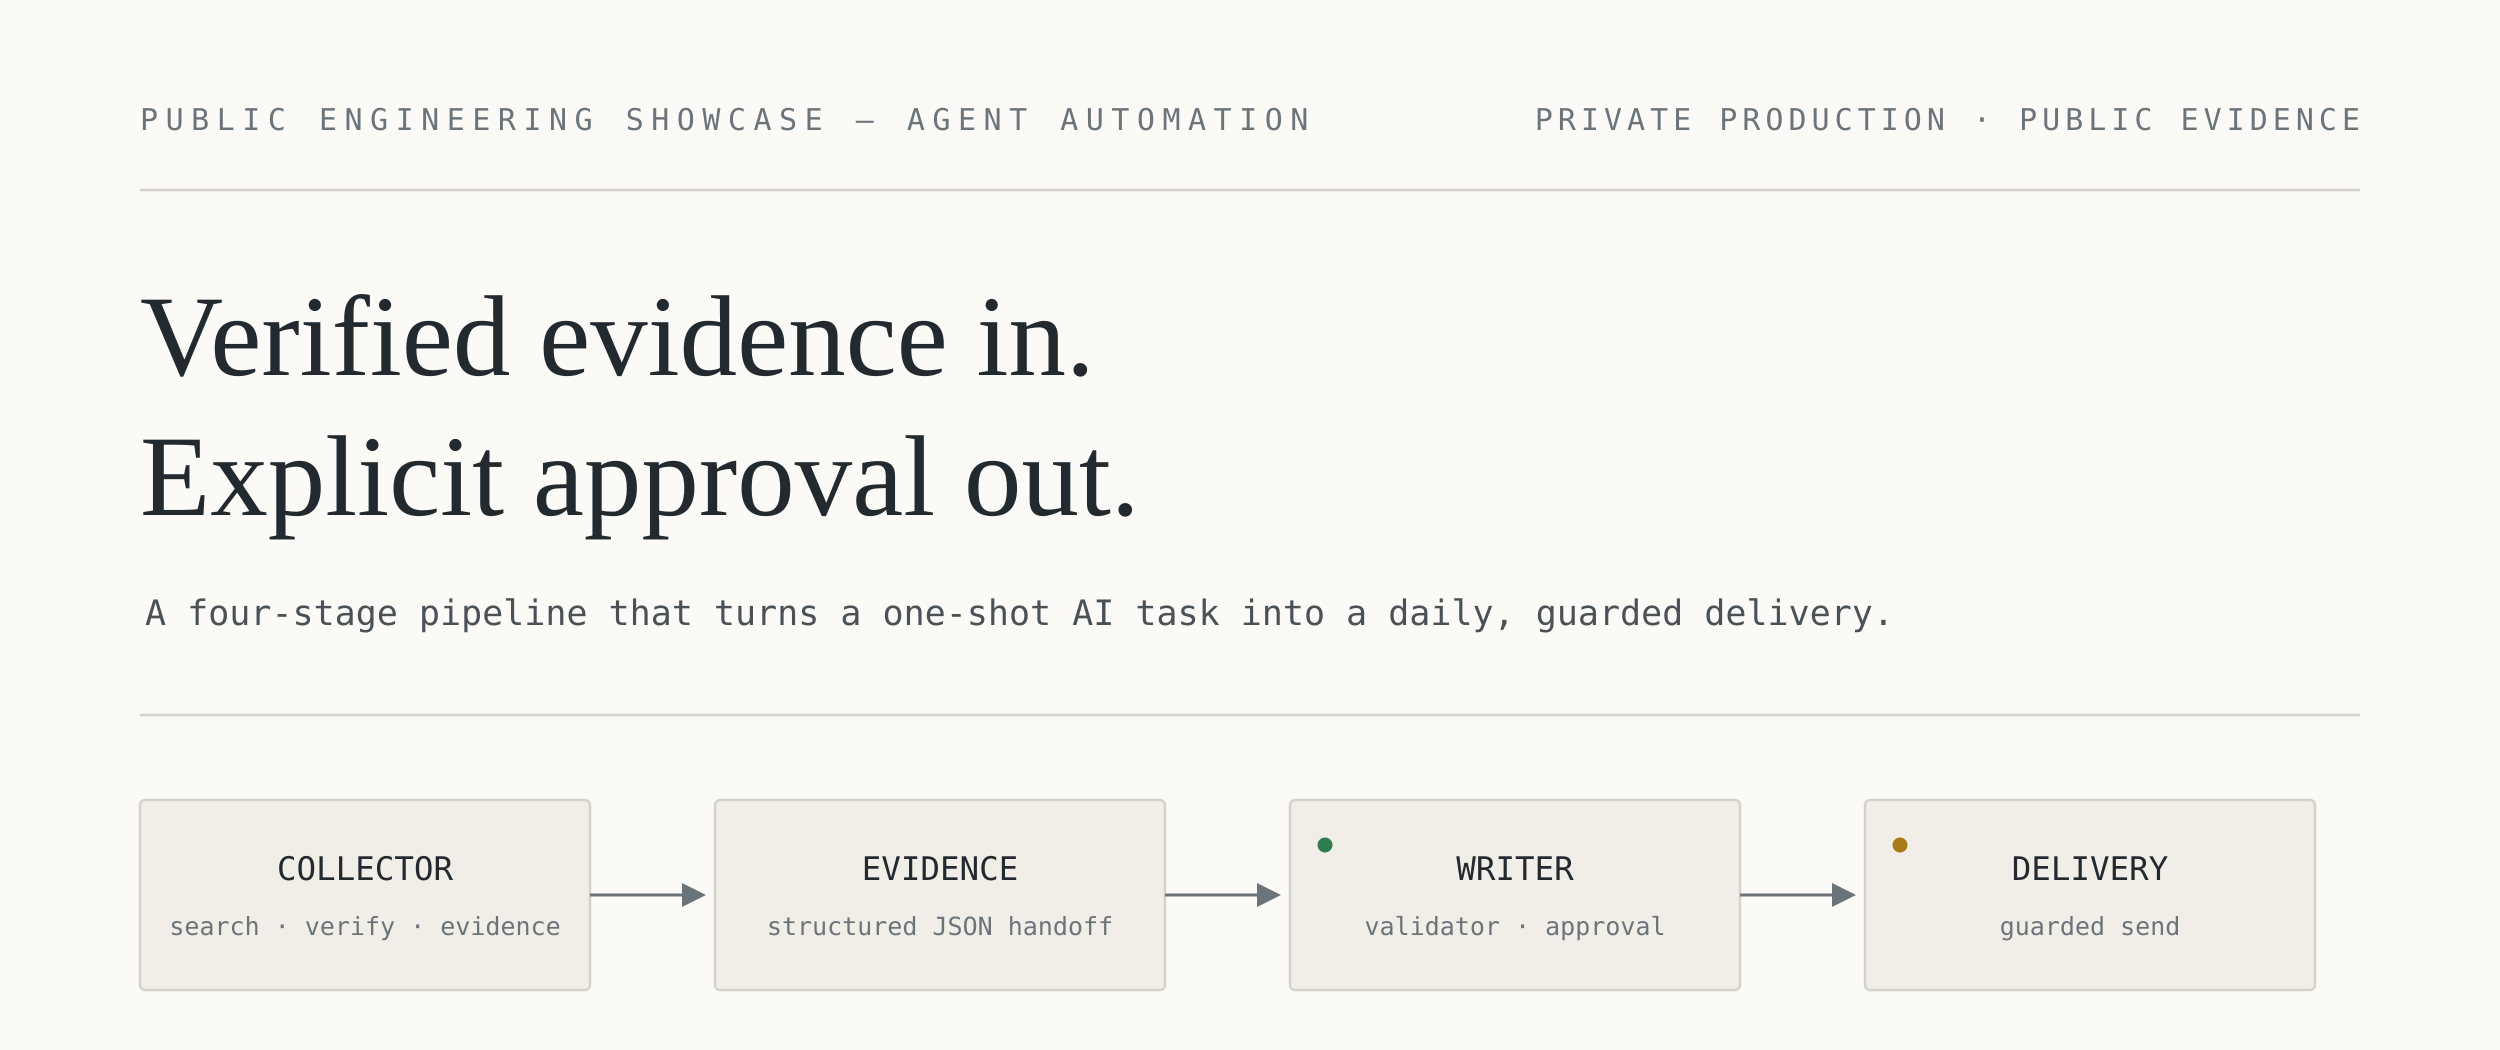
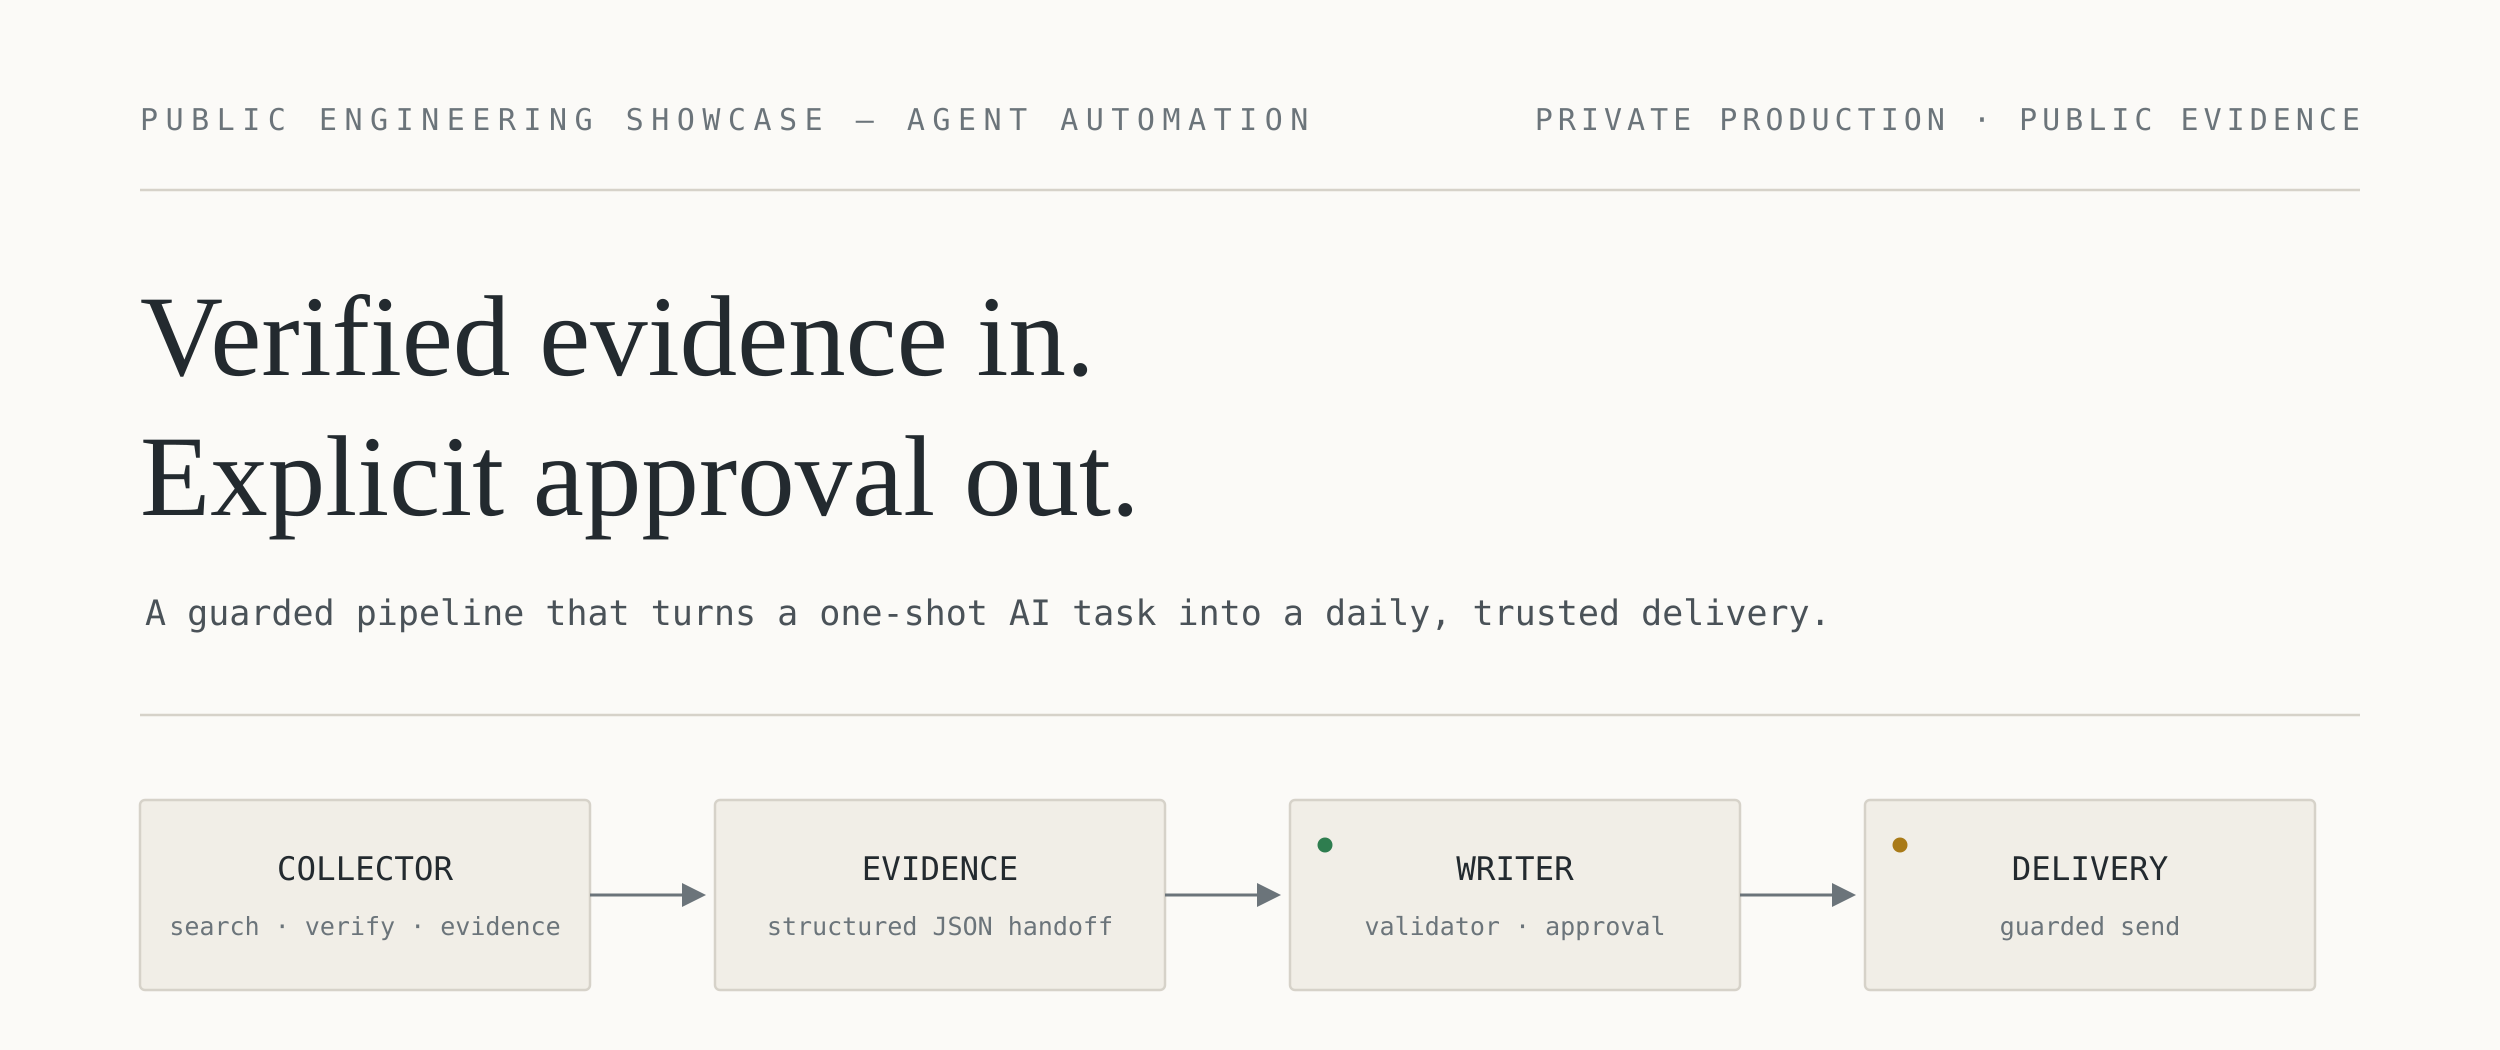
<svg xmlns="http://www.w3.org/2000/svg" viewBox="0 0 1000 420" role="img" aria-labelledby="hero-title hero-desc">
  <rect width="1000" height="420" fill="#FBFAF7" />
  <g font-family="ui-monospace, 'Cascadia Mono', Consolas, monospace">
    <text x="56" y="52" font-size="12" letter-spacing="3" fill="#6B747A">PUBLIC ENGINEERING SHOWCASE — AGENT AUTOMATION</text>
    <text x="944" y="52" font-size="12" letter-spacing="2" text-anchor="end" fill="#6B747A">PRIVATE PRODUCTION · PUBLIC EVIDENCE</text>
  </g>
  <line x1="56" y1="76" x2="944" y2="76" stroke="#D6D2C9" />
  <g font-family="Georgia, 'Times New Roman', serif" fill="#232A2F">
    <text x="56" y="150" font-size="46">Verified evidence in.</text>
    <text x="56" y="206" font-size="46">Explicit approval out.</text>
  </g>
-   <text x="58" y="250" font-family="ui-monospace, 'Cascadia Mono', Consolas, monospace" font-size="14" fill="#4A5258">A four-stage pipeline that turns a one-shot AI task into a daily, guarded delivery.</text>
+   <text x="58" y="250" font-family="ui-monospace, 'Cascadia Mono', Consolas, monospace" font-size="14" fill="#4A5258">A guarded pipeline that turns a one-shot AI task into a daily, trusted delivery.</text>
  <line x1="56" y1="286" x2="944" y2="286" stroke="#D6D2C9" />
  <g font-family="ui-monospace, 'Cascadia Mono', Consolas, monospace">
    <rect x="56" y="320" width="180" height="76" rx="2" fill="#F1EEE7" stroke="#D6D2C9" />
    <text x="146" y="352" text-anchor="middle" font-size="13" fill="#232A2F">COLLECTOR</text>
    <text x="146" y="374" text-anchor="middle" font-size="10" fill="#6B747A">search · verify · evidence</text>
    <rect x="286" y="320" width="180" height="76" rx="2" fill="#F1EEE7" stroke="#D6D2C9" />
    <text x="376" y="352" text-anchor="middle" font-size="13" fill="#232A2F">EVIDENCE</text>
    <text x="376" y="374" text-anchor="middle" font-size="10" fill="#6B747A">structured JSON handoff</text>
    <rect x="516" y="320" width="180" height="76" rx="2" fill="#F1EEE7" stroke="#D6D2C9" />
    <text x="606" y="352" text-anchor="middle" font-size="13" fill="#232A2F">WRITER</text>
    <text x="606" y="374" text-anchor="middle" font-size="10" fill="#6B747A">validator · approval</text>
    <circle cx="530" cy="338" r="3" fill="#2E7D4F" />
    <rect x="746" y="320" width="180" height="76" rx="2" fill="#F1EEE7" stroke="#D6D2C9" />
    <text x="836" y="352" text-anchor="middle" font-size="13" fill="#232A2F">DELIVERY</text>
    <text x="836" y="374" text-anchor="middle" font-size="10" fill="#6B747A">guarded send</text>
    <circle cx="760" cy="338" r="3" fill="#A97A18" />
  </g>
  <defs>
    <marker id="arrow" viewBox="0 0 8 8" refX="6" refY="4" markerWidth="8" markerHeight="8" orient="auto-start-reverse">
      <path d="M0,0 L8,4 L0,8 z" fill="#6B747A" />
    </marker>
  </defs>
  <g stroke="#6B747A" stroke-width="1.2" marker-end="url(#arrow)">
    <line x1="236" y1="358" x2="280" y2="358" />
    <line x1="466" y1="358" x2="510" y2="358" />
    <line x1="696" y1="358" x2="740" y2="358" />
  </g>
</svg>
